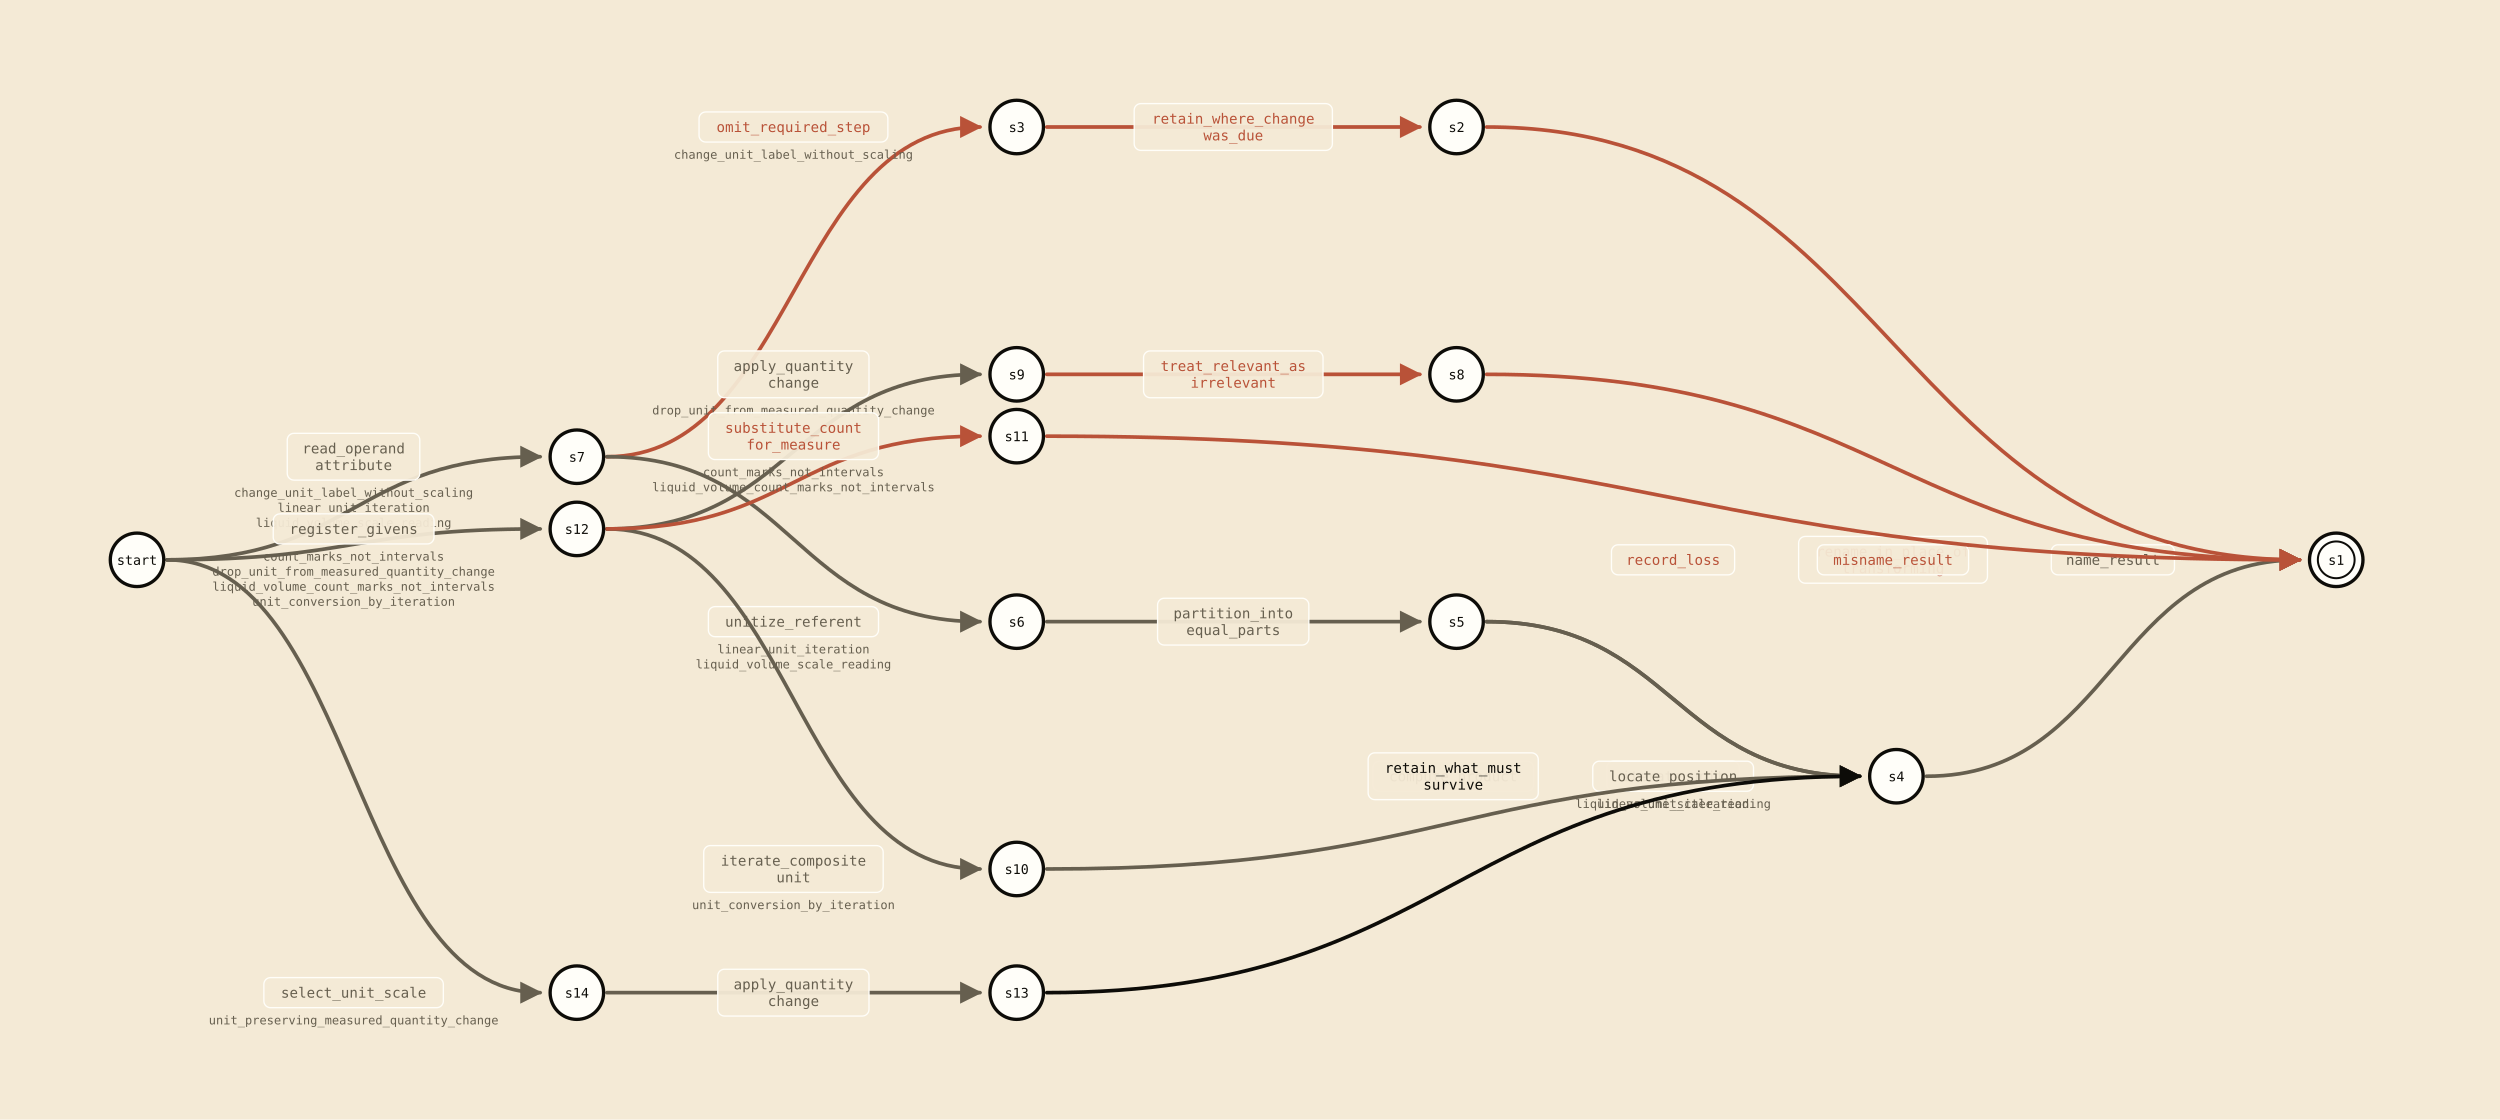
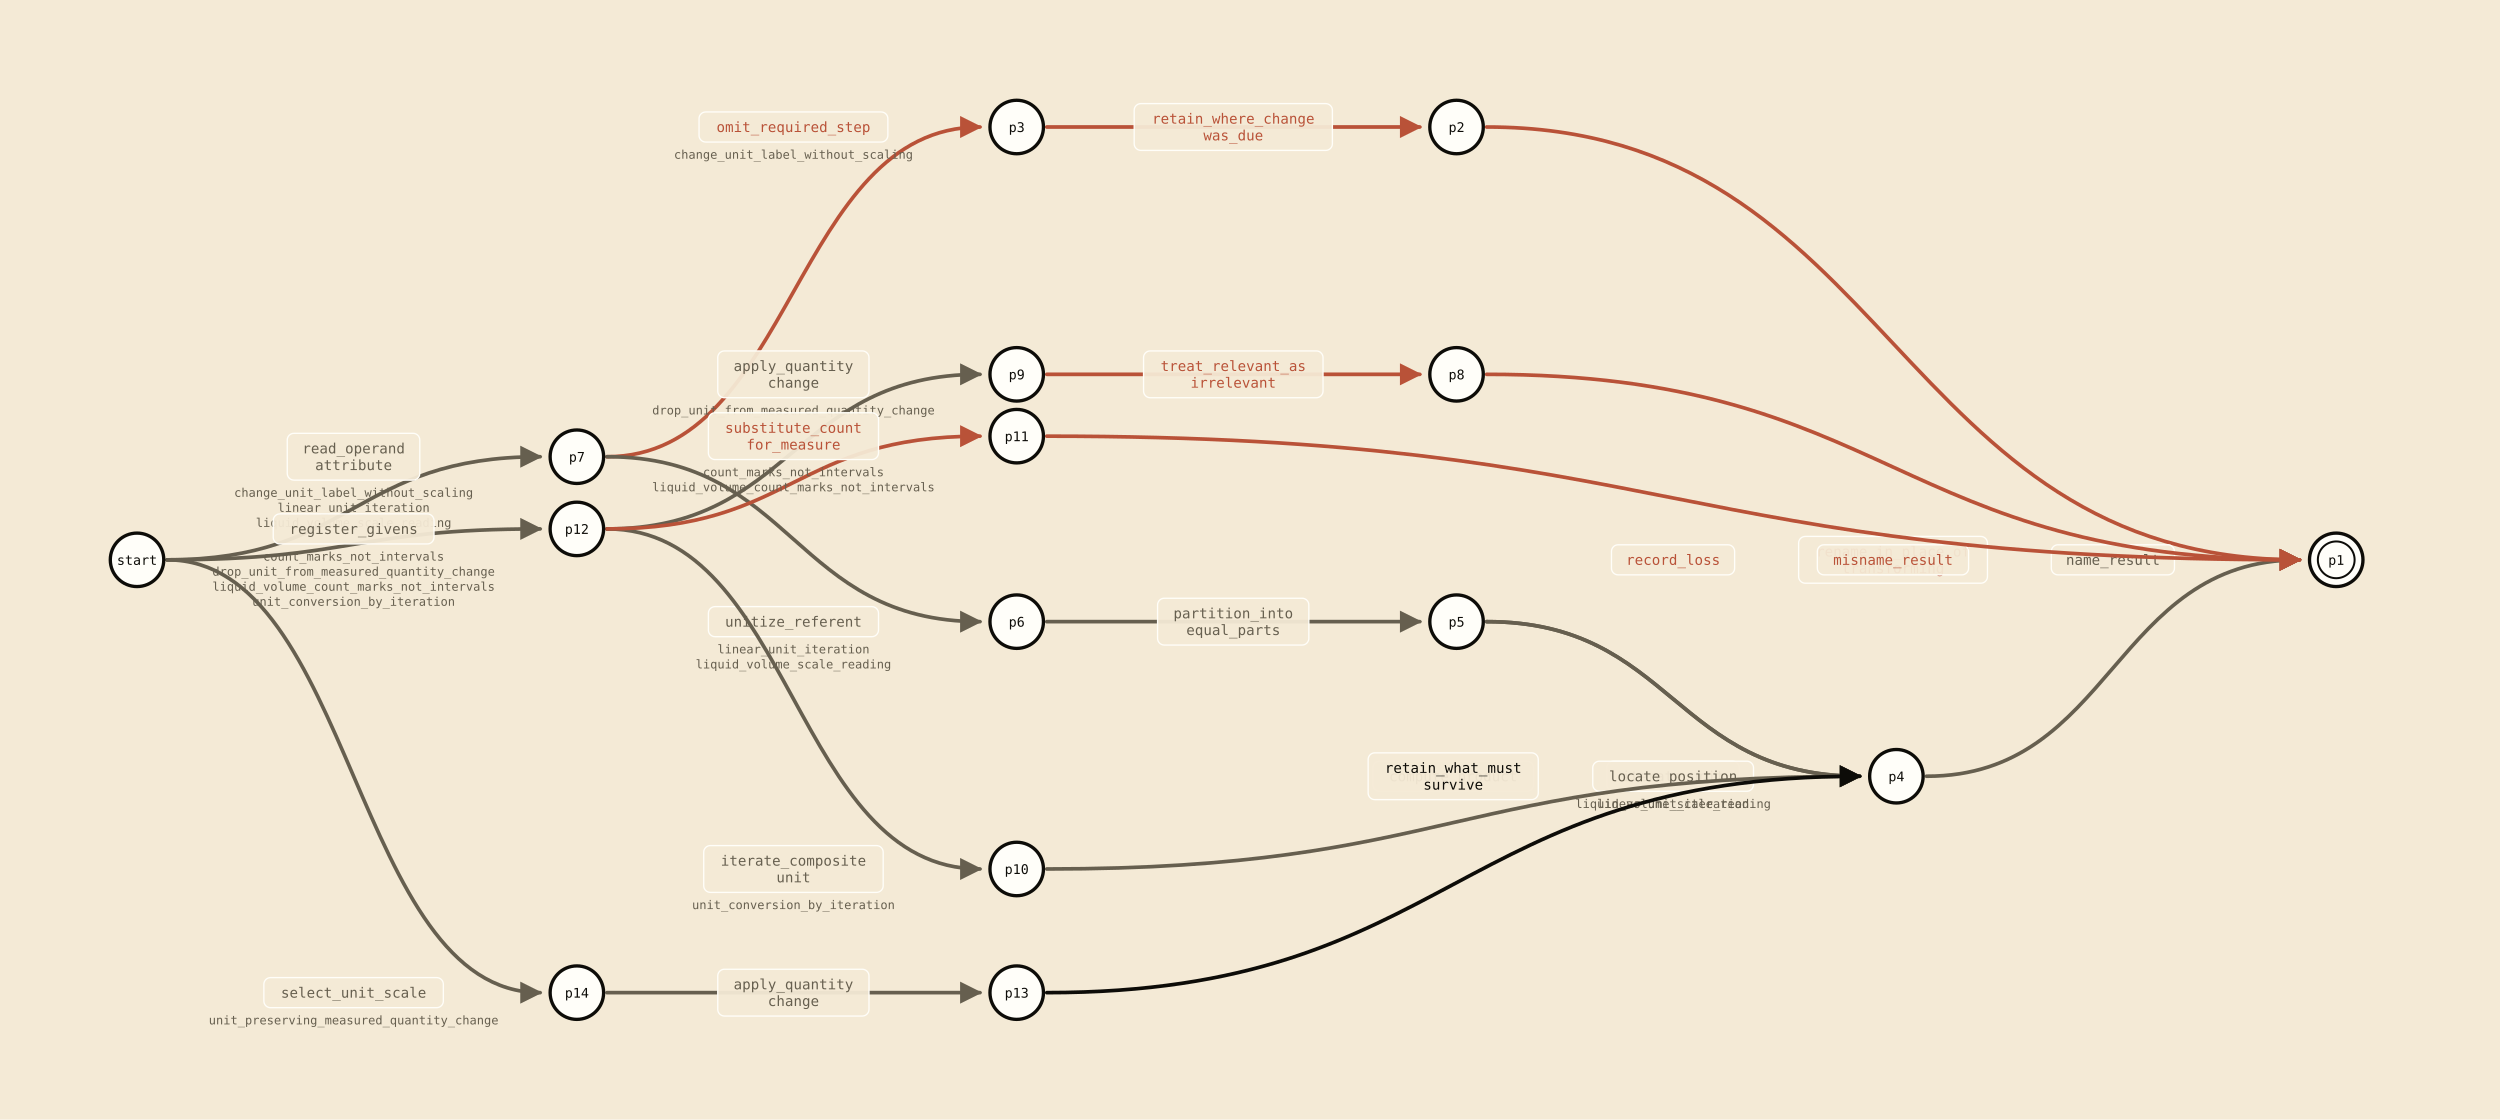
<svg xmlns="http://www.w3.org/2000/svg" width="1496" height="670" viewBox="0 0 1496 670" role="img" aria-labelledby="title desc">
  <rect width="100%" height="100%" fill="#f4ead6" />
  <defs>
    <marker id="composite-conserving" viewBox="0 0 10 10" refX="9" refY="5" markerWidth="6" markerHeight="6" orient="auto">
      <path d="M0 0 L10 5 L0 10 z" fill="#0d0c08" />
    </marker>
    <marker id="composite-deforming" viewBox="0 0 10 10" refX="9" refY="5" markerWidth="6" markerHeight="6" orient="auto">
      <path d="M0 0 L10 5 L0 10 z" fill="#b95238" />
    </marker>
    <marker id="composite-neutral" viewBox="0 0 10 10" refX="9" refY="5" markerWidth="6" markerHeight="6" orient="auto">
      <path d="M0 0 L10 5 L0 10 z" fill="#665f4f" />
    </marker>
  </defs>
  <path d="M 100.0 335.0 C 211.6 335.0, 211.6 273.3, 323.2 273.3" fill="none" stroke="#665f4f" stroke-width="2.2" stroke-linecap="round" marker-end="url(#composite-neutral)" />
  <rect x="171.9" y="259.3" width="79.3" height="28.0" rx="4" fill="#f4ead6" fill-opacity="0.94" stroke="#fffef9" stroke-width="0.8" />
  <text x="211.6" y="271.3" text-anchor="middle" font-family="ui-monospace, Menlo, Consolas, monospace" font-size="8.5" font-weight="normal" fill="#665f4f">read_operand</text>
  <text x="211.6" y="281.3" text-anchor="middle" font-family="ui-monospace, Menlo, Consolas, monospace" font-size="8.5" font-weight="normal" fill="#665f4f">attribute</text>
  <text x="211.6" y="297.3" text-anchor="middle" font-family="ui-monospace, Menlo, Consolas, monospace" font-size="7.2" font-weight="normal" fill="#665f4f">change_unit_label_without_scaling</text>
  <text x="211.6" y="306.3" text-anchor="middle" font-family="ui-monospace, Menlo, Consolas, monospace" font-size="7.2" font-weight="normal" fill="#665f4f">linear_unit_iteration</text>
  <text x="211.6" y="315.3" text-anchor="middle" font-family="ui-monospace, Menlo, Consolas, monospace" font-size="7.2" font-weight="normal" fill="#665f4f">liquid_volume_scale_reading</text>
  <path d="M 100.0 335.0 C 211.6 335.0, 211.6 316.5, 323.2 316.5" fill="none" stroke="#665f4f" stroke-width="2.2" stroke-linecap="round" marker-end="url(#composite-neutral)" />
  <rect x="163.5" y="307.5" width="96.2" height="18.0" rx="4" fill="#f4ead6" fill-opacity="0.94" stroke="#fffef9" stroke-width="0.8" />
  <text x="211.6" y="319.5" text-anchor="middle" font-family="ui-monospace, Menlo, Consolas, monospace" font-size="8.5" font-weight="normal" fill="#665f4f">register_givens</text>
  <text x="211.6" y="335.5" text-anchor="middle" font-family="ui-monospace, Menlo, Consolas, monospace" font-size="7.2" font-weight="normal" fill="#665f4f">count_marks_not_intervals</text>
  <text x="211.6" y="344.5" text-anchor="middle" font-family="ui-monospace, Menlo, Consolas, monospace" font-size="7.2" font-weight="normal" fill="#665f4f">drop_unit_from_measured_quantity_change</text>
  <text x="211.6" y="353.5" text-anchor="middle" font-family="ui-monospace, Menlo, Consolas, monospace" font-size="7.2" font-weight="normal" fill="#665f4f">liquid_volume_count_marks_not_intervals</text>
  <text x="211.6" y="362.5" text-anchor="middle" font-family="ui-monospace, Menlo, Consolas, monospace" font-size="7.2" font-weight="normal" fill="#665f4f">unit_conversion_by_iteration</text>
  <path d="M 100.0 335.0 C 211.6 335.0, 211.6 594.0, 323.2 594.0" fill="none" stroke="#665f4f" stroke-width="2.2" stroke-linecap="round" marker-end="url(#composite-neutral)" />
  <rect x="157.9" y="585.0" width="107.4" height="18.0" rx="4" fill="#f4ead6" fill-opacity="0.94" stroke="#fffef9" stroke-width="0.8" />
  <text x="211.6" y="597.0" text-anchor="middle" font-family="ui-monospace, Menlo, Consolas, monospace" font-size="8.5" font-weight="normal" fill="#665f4f">select_unit_scale</text>
  <text x="211.6" y="613.0" text-anchor="middle" font-family="ui-monospace, Menlo, Consolas, monospace" font-size="7.2" font-weight="normal" fill="#665f4f">unit_preserving_measured_quantity_change</text>
  <path d="M 889.6 76.0 C 1132.8 76.0, 1132.8 335.0, 1376.0 335.0" fill="none" stroke="#b95238" stroke-width="2.2" stroke-linecap="round" marker-end="url(#composite-deforming)" />
  <rect x="1076.3" y="321.0" width="113.0" height="28.0" rx="4" fill="#f4ead6" fill-opacity="0.94" stroke="#fffef9" stroke-width="0.8" />
  <text x="1132.8" y="333.0" text-anchor="middle" font-family="ui-monospace, Menlo, Consolas, monospace" font-size="8.5" font-weight="normal" fill="#b95238">rename_in_place_of</text>
  <text x="1132.8" y="343.0" text-anchor="middle" font-family="ui-monospace, Menlo, Consolas, monospace" font-size="8.5" font-weight="normal" fill="#b95238">transforming</text>
  <path d="M 626.4 76.0 C 738.0 76.0, 738.0 76.0, 849.6 76.0" fill="none" stroke="#b95238" stroke-width="2.2" stroke-linecap="round" marker-end="url(#composite-deforming)" />
  <rect x="678.7" y="62.0" width="118.6" height="28.0" rx="4" fill="#f4ead6" fill-opacity="0.94" stroke="#fffef9" stroke-width="0.8" />
  <text x="738.0" y="74.0" text-anchor="middle" font-family="ui-monospace, Menlo, Consolas, monospace" font-size="8.5" font-weight="normal" fill="#b95238">retain_where_change</text>
  <text x="738.0" y="84.0" text-anchor="middle" font-family="ui-monospace, Menlo, Consolas, monospace" font-size="8.5" font-weight="normal" fill="#b95238">was_due</text>
  <path d="M 1152.8 464.5 C 1264.4 464.5, 1264.4 335.0, 1376.0 335.0" fill="none" stroke="#665f4f" stroke-width="2.2" stroke-linecap="round" marker-end="url(#composite-neutral)" />
  <rect x="1227.5" y="326.0" width="73.7" height="18.0" rx="4" fill="#f4ead6" fill-opacity="0.94" stroke="#fffef9" stroke-width="0.8" />
  <text x="1264.4" y="338.0" text-anchor="middle" font-family="ui-monospace, Menlo, Consolas, monospace" font-size="8.5" font-weight="normal" fill="#665f4f">name_result</text>
  <path d="M 889.6 372.0 C 1001.2 372.0, 1001.2 464.5, 1112.8 464.5" fill="none" stroke="#665f4f" stroke-width="2.2" stroke-linecap="round" marker-end="url(#composite-neutral)" />
  <rect x="961.5" y="455.5" width="79.3" height="18.0" rx="4" fill="#f4ead6" fill-opacity="0.94" stroke="#fffef9" stroke-width="0.8" />
  <text x="1001.2" y="467.5" text-anchor="middle" font-family="ui-monospace, Menlo, Consolas, monospace" font-size="8.5" font-weight="normal" fill="#665f4f">iterate_unit</text>
  <text x="1001.2" y="483.5" text-anchor="middle" font-family="ui-monospace, Menlo, Consolas, monospace" font-size="7.2" font-weight="normal" fill="#665f4f">linear_unit_iteration</text>
  <path d="M 889.6 372.0 C 1001.2 372.0, 1001.2 464.5, 1112.8 464.5" fill="none" stroke="#665f4f" stroke-width="2.2" stroke-linecap="round" marker-end="url(#composite-neutral)" />
  <rect x="953.1" y="455.5" width="96.2" height="18.0" rx="4" fill="#f4ead6" fill-opacity="0.94" stroke="#fffef9" stroke-width="0.8" />
  <text x="1001.2" y="467.5" text-anchor="middle" font-family="ui-monospace, Menlo, Consolas, monospace" font-size="8.5" font-weight="normal" fill="#665f4f">locate_position</text>
  <text x="1001.2" y="483.5" text-anchor="middle" font-family="ui-monospace, Menlo, Consolas, monospace" font-size="7.2" font-weight="normal" fill="#665f4f">liquid_volume_scale_reading</text>
  <path d="M 626.4 372.0 C 738.0 372.0, 738.0 372.0, 849.6 372.0" fill="none" stroke="#665f4f" stroke-width="2.2" stroke-linecap="round" marker-end="url(#composite-neutral)" />
  <rect x="692.7" y="358.0" width="90.5" height="28.0" rx="4" fill="#f4ead6" fill-opacity="0.94" stroke="#fffef9" stroke-width="0.8" />
  <text x="738.0" y="370.0" text-anchor="middle" font-family="ui-monospace, Menlo, Consolas, monospace" font-size="8.5" font-weight="normal" fill="#665f4f">partition_into</text>
  <text x="738.0" y="380.0" text-anchor="middle" font-family="ui-monospace, Menlo, Consolas, monospace" font-size="8.5" font-weight="normal" fill="#665f4f">equal_parts</text>
  <path d="M 363.2 273.3 C 474.8 273.3, 474.8 76.0, 586.4 76.0" fill="none" stroke="#b95238" stroke-width="2.2" stroke-linecap="round" marker-end="url(#composite-deforming)" />
  <rect x="418.3" y="67.0" width="113.0" height="18.0" rx="4" fill="#f4ead6" fill-opacity="0.94" stroke="#fffef9" stroke-width="0.8" />
  <text x="474.8" y="79.0" text-anchor="middle" font-family="ui-monospace, Menlo, Consolas, monospace" font-size="8.5" font-weight="normal" fill="#b95238">omit_required_step</text>
  <text x="474.8" y="95.0" text-anchor="middle" font-family="ui-monospace, Menlo, Consolas, monospace" font-size="7.2" font-weight="normal" fill="#665f4f">change_unit_label_without_scaling</text>
  <path d="M 363.2 273.3 C 474.8 273.3, 474.8 372.0, 586.4 372.0" fill="none" stroke="#665f4f" stroke-width="2.2" stroke-linecap="round" marker-end="url(#composite-neutral)" />
  <rect x="423.9" y="363.0" width="101.8" height="18.0" rx="4" fill="#f4ead6" fill-opacity="0.94" stroke="#fffef9" stroke-width="0.8" />
  <text x="474.8" y="375.0" text-anchor="middle" font-family="ui-monospace, Menlo, Consolas, monospace" font-size="8.5" font-weight="normal" fill="#665f4f">unitize_referent</text>
  <text x="474.8" y="391.0" text-anchor="middle" font-family="ui-monospace, Menlo, Consolas, monospace" font-size="7.2" font-weight="normal" fill="#665f4f">linear_unit_iteration</text>
  <text x="474.8" y="400.0" text-anchor="middle" font-family="ui-monospace, Menlo, Consolas, monospace" font-size="7.2" font-weight="normal" fill="#665f4f">liquid_volume_scale_reading</text>
  <path d="M 889.6 224.0 C 1132.8 224.0, 1132.8 335.0, 1376.0 335.0" fill="none" stroke="#b95238" stroke-width="2.2" stroke-linecap="round" marker-end="url(#composite-deforming)" />
  <rect x="1087.5" y="326.0" width="90.5" height="18.0" rx="4" fill="#f4ead6" fill-opacity="0.94" stroke="#fffef9" stroke-width="0.8" />
  <text x="1132.8" y="338.0" text-anchor="middle" font-family="ui-monospace, Menlo, Consolas, monospace" font-size="8.5" font-weight="normal" fill="#b95238">misname_result</text>
  <path d="M 626.4 224.0 C 738.0 224.0, 738.0 224.0, 849.6 224.0" fill="none" stroke="#b95238" stroke-width="2.2" stroke-linecap="round" marker-end="url(#composite-deforming)" />
  <rect x="684.3" y="210.0" width="107.4" height="28.0" rx="4" fill="#f4ead6" fill-opacity="0.94" stroke="#fffef9" stroke-width="0.8" />
  <text x="738.0" y="222.0" text-anchor="middle" font-family="ui-monospace, Menlo, Consolas, monospace" font-size="8.5" font-weight="normal" fill="#b95238">treat_relevant_as</text>
  <text x="738.0" y="232.0" text-anchor="middle" font-family="ui-monospace, Menlo, Consolas, monospace" font-size="8.5" font-weight="normal" fill="#b95238">irrelevant</text>
  <path d="M 626.4 520.0 C 869.6 520.0, 869.6 464.5, 1112.8 464.5" fill="none" stroke="#665f4f" stroke-width="2.2" stroke-linecap="round" marker-end="url(#composite-neutral)" />
  <rect x="821.5" y="455.5" width="96.2" height="18.0" rx="4" fill="#f4ead6" fill-opacity="0.94" stroke="#fffef9" stroke-width="0.8" />
  <text x="869.6" y="467.5" text-anchor="middle" font-family="ui-monospace, Menlo, Consolas, monospace" font-size="8.5" font-weight="normal" fill="#665f4f">compute_product</text>
  <path d="M 626.4 261.0 C 1001.2 261.0, 1001.2 335.0, 1376.0 335.0" fill="none" stroke="#b95238" stroke-width="2.2" stroke-linecap="round" marker-end="url(#composite-deforming)" />
  <rect x="964.3" y="326.0" width="73.7" height="18.0" rx="4" fill="#f4ead6" fill-opacity="0.94" stroke="#fffef9" stroke-width="0.8" />
  <text x="1001.2" y="338.0" text-anchor="middle" font-family="ui-monospace, Menlo, Consolas, monospace" font-size="8.5" font-weight="normal" fill="#b95238">record_loss</text>
  <path d="M 363.2 316.5 C 474.8 316.5, 474.8 224.0, 586.4 224.0" fill="none" stroke="#665f4f" stroke-width="2.2" stroke-linecap="round" marker-end="url(#composite-neutral)" />
  <rect x="429.5" y="210.0" width="90.5" height="28.0" rx="4" fill="#f4ead6" fill-opacity="0.94" stroke="#fffef9" stroke-width="0.8" />
  <text x="474.8" y="222.0" text-anchor="middle" font-family="ui-monospace, Menlo, Consolas, monospace" font-size="8.5" font-weight="normal" fill="#665f4f">apply_quantity</text>
  <text x="474.8" y="232.0" text-anchor="middle" font-family="ui-monospace, Menlo, Consolas, monospace" font-size="8.5" font-weight="normal" fill="#665f4f">change</text>
  <text x="474.8" y="248.0" text-anchor="middle" font-family="ui-monospace, Menlo, Consolas, monospace" font-size="7.2" font-weight="normal" fill="#665f4f">drop_unit_from_measured_quantity_change</text>
  <path d="M 363.2 316.5 C 474.8 316.5, 474.8 520.0, 586.4 520.0" fill="none" stroke="#665f4f" stroke-width="2.2" stroke-linecap="round" marker-end="url(#composite-neutral)" />
  <rect x="421.1" y="506.0" width="107.4" height="28.0" rx="4" fill="#f4ead6" fill-opacity="0.94" stroke="#fffef9" stroke-width="0.8" />
  <text x="474.8" y="518.0" text-anchor="middle" font-family="ui-monospace, Menlo, Consolas, monospace" font-size="8.5" font-weight="normal" fill="#665f4f">iterate_composite</text>
  <text x="474.8" y="528.0" text-anchor="middle" font-family="ui-monospace, Menlo, Consolas, monospace" font-size="8.5" font-weight="normal" fill="#665f4f">unit</text>
  <text x="474.8" y="544.0" text-anchor="middle" font-family="ui-monospace, Menlo, Consolas, monospace" font-size="7.2" font-weight="normal" fill="#665f4f">unit_conversion_by_iteration</text>
  <path d="M 363.2 316.5 C 474.8 316.5, 474.8 261.0, 586.4 261.0" fill="none" stroke="#b95238" stroke-width="2.2" stroke-linecap="round" marker-end="url(#composite-deforming)" />
  <rect x="423.9" y="247.0" width="101.8" height="28.0" rx="4" fill="#f4ead6" fill-opacity="0.94" stroke="#fffef9" stroke-width="0.8" />
  <text x="474.8" y="259.0" text-anchor="middle" font-family="ui-monospace, Menlo, Consolas, monospace" font-size="8.5" font-weight="normal" fill="#b95238">substitute_count</text>
  <text x="474.8" y="269.0" text-anchor="middle" font-family="ui-monospace, Menlo, Consolas, monospace" font-size="8.5" font-weight="normal" fill="#b95238">for_measure</text>
  <text x="474.8" y="285.0" text-anchor="middle" font-family="ui-monospace, Menlo, Consolas, monospace" font-size="7.2" font-weight="normal" fill="#665f4f">count_marks_not_intervals</text>
  <text x="474.8" y="294.0" text-anchor="middle" font-family="ui-monospace, Menlo, Consolas, monospace" font-size="7.2" font-weight="normal" fill="#665f4f">liquid_volume_count_marks_not_intervals</text>
  <path d="M 626.4 594.0 C 869.6 594.0, 869.6 464.5, 1112.8 464.5" fill="none" stroke="#0d0c08" stroke-width="2.2" stroke-linecap="round" marker-end="url(#composite-conserving)" />
  <rect x="818.7" y="450.5" width="101.8" height="28.0" rx="4" fill="#f4ead6" fill-opacity="0.94" stroke="#fffef9" stroke-width="0.8" />
  <text x="869.6" y="462.5" text-anchor="middle" font-family="ui-monospace, Menlo, Consolas, monospace" font-size="8.5" font-weight="normal" fill="#0d0c08">retain_what_must</text>
  <text x="869.6" y="472.5" text-anchor="middle" font-family="ui-monospace, Menlo, Consolas, monospace" font-size="8.5" font-weight="normal" fill="#0d0c08">survive</text>
  <path d="M 363.2 594.0 C 474.8 594.0, 474.8 594.0, 586.4 594.0" fill="none" stroke="#665f4f" stroke-width="2.2" stroke-linecap="round" marker-end="url(#composite-neutral)" />
  <rect x="429.5" y="580.0" width="90.5" height="28.0" rx="4" fill="#f4ead6" fill-opacity="0.94" stroke="#fffef9" stroke-width="0.8" />
  <text x="474.8" y="592.0" text-anchor="middle" font-family="ui-monospace, Menlo, Consolas, monospace" font-size="8.5" font-weight="normal" fill="#665f4f">apply_quantity</text>
  <text x="474.8" y="602.0" text-anchor="middle" font-family="ui-monospace, Menlo, Consolas, monospace" font-size="8.5" font-weight="normal" fill="#665f4f">change</text>
  <circle cx="82.0" cy="335.0" r="16" fill="#fffef9" stroke="#0d0c08" stroke-width="2" />
  <text x="82.0" y="338.0" text-anchor="middle" font-family="ui-monospace, Menlo, Consolas, monospace" font-size="8.0" font-weight="normal" fill="#0d0c08">start</text>
  <circle cx="1398.0" cy="335.0" r="16" fill="#fffef9" stroke="#0d0c08" stroke-width="2" />
  <circle cx="1398.0" cy="335.0" r="11" fill="none" stroke="#0d0c08" stroke-width="1.2" />
-   <text x="1398.0" y="338.0" text-anchor="middle" font-family="ui-monospace, Menlo, Consolas, monospace" font-size="8.0" font-weight="normal" fill="#0d0c08">s1</text>
+   <text x="1398.0" y="338.0" text-anchor="middle" font-family="ui-monospace, Menlo, Consolas, monospace" font-size="8.0" font-weight="normal" fill="#0d0c08">p1</text>
  <circle cx="871.6" cy="76.0" r="16" fill="#fffef9" stroke="#0d0c08" stroke-width="2" />
-   <text x="871.6" y="79.0" text-anchor="middle" font-family="ui-monospace, Menlo, Consolas, monospace" font-size="8.0" font-weight="normal" fill="#0d0c08">s2</text>
+   <text x="871.6" y="79.0" text-anchor="middle" font-family="ui-monospace, Menlo, Consolas, monospace" font-size="8.0" font-weight="normal" fill="#0d0c08">p2</text>
  <circle cx="608.4" cy="76.0" r="16" fill="#fffef9" stroke="#0d0c08" stroke-width="2" />
-   <text x="608.4" y="79.0" text-anchor="middle" font-family="ui-monospace, Menlo, Consolas, monospace" font-size="8.0" font-weight="normal" fill="#0d0c08">s3</text>
+   <text x="608.4" y="79.0" text-anchor="middle" font-family="ui-monospace, Menlo, Consolas, monospace" font-size="8.0" font-weight="normal" fill="#0d0c08">p3</text>
  <circle cx="1134.8" cy="464.5" r="16" fill="#fffef9" stroke="#0d0c08" stroke-width="2" />
-   <text x="1134.8" y="467.5" text-anchor="middle" font-family="ui-monospace, Menlo, Consolas, monospace" font-size="8.0" font-weight="normal" fill="#0d0c08">s4</text>
+   <text x="1134.8" y="467.5" text-anchor="middle" font-family="ui-monospace, Menlo, Consolas, monospace" font-size="8.0" font-weight="normal" fill="#0d0c08">p4</text>
  <circle cx="871.6" cy="372.0" r="16" fill="#fffef9" stroke="#0d0c08" stroke-width="2" />
-   <text x="871.6" y="375.0" text-anchor="middle" font-family="ui-monospace, Menlo, Consolas, monospace" font-size="8.0" font-weight="normal" fill="#0d0c08">s5</text>
+   <text x="871.6" y="375.0" text-anchor="middle" font-family="ui-monospace, Menlo, Consolas, monospace" font-size="8.0" font-weight="normal" fill="#0d0c08">p5</text>
  <circle cx="608.4" cy="372.0" r="16" fill="#fffef9" stroke="#0d0c08" stroke-width="2" />
-   <text x="608.4" y="375.0" text-anchor="middle" font-family="ui-monospace, Menlo, Consolas, monospace" font-size="8.0" font-weight="normal" fill="#0d0c08">s6</text>
+   <text x="608.4" y="375.0" text-anchor="middle" font-family="ui-monospace, Menlo, Consolas, monospace" font-size="8.0" font-weight="normal" fill="#0d0c08">p6</text>
  <circle cx="345.2" cy="273.3" r="16" fill="#fffef9" stroke="#0d0c08" stroke-width="2" />
-   <text x="345.2" y="276.3" text-anchor="middle" font-family="ui-monospace, Menlo, Consolas, monospace" font-size="8.0" font-weight="normal" fill="#0d0c08">s7</text>
+   <text x="345.2" y="276.3" text-anchor="middle" font-family="ui-monospace, Menlo, Consolas, monospace" font-size="8.0" font-weight="normal" fill="#0d0c08">p7</text>
  <circle cx="871.6" cy="224.0" r="16" fill="#fffef9" stroke="#0d0c08" stroke-width="2" />
-   <text x="871.6" y="227.0" text-anchor="middle" font-family="ui-monospace, Menlo, Consolas, monospace" font-size="8.0" font-weight="normal" fill="#0d0c08">s8</text>
+   <text x="871.6" y="227.0" text-anchor="middle" font-family="ui-monospace, Menlo, Consolas, monospace" font-size="8.0" font-weight="normal" fill="#0d0c08">p8</text>
  <circle cx="608.4" cy="224.0" r="16" fill="#fffef9" stroke="#0d0c08" stroke-width="2" />
-   <text x="608.4" y="227.0" text-anchor="middle" font-family="ui-monospace, Menlo, Consolas, monospace" font-size="8.0" font-weight="normal" fill="#0d0c08">s9</text>
+   <text x="608.4" y="227.0" text-anchor="middle" font-family="ui-monospace, Menlo, Consolas, monospace" font-size="8.0" font-weight="normal" fill="#0d0c08">p9</text>
  <circle cx="608.4" cy="520.0" r="16" fill="#fffef9" stroke="#0d0c08" stroke-width="2" />
-   <text x="608.4" y="523.0" text-anchor="middle" font-family="ui-monospace, Menlo, Consolas, monospace" font-size="8.0" font-weight="normal" fill="#0d0c08">s10</text>
+   <text x="608.4" y="523.0" text-anchor="middle" font-family="ui-monospace, Menlo, Consolas, monospace" font-size="8.0" font-weight="normal" fill="#0d0c08">p10</text>
  <circle cx="608.4" cy="261.0" r="16" fill="#fffef9" stroke="#0d0c08" stroke-width="2" />
-   <text x="608.4" y="264.0" text-anchor="middle" font-family="ui-monospace, Menlo, Consolas, monospace" font-size="8.0" font-weight="normal" fill="#0d0c08">s11</text>
+   <text x="608.4" y="264.0" text-anchor="middle" font-family="ui-monospace, Menlo, Consolas, monospace" font-size="8.0" font-weight="normal" fill="#0d0c08">p11</text>
  <circle cx="345.2" cy="316.5" r="16" fill="#fffef9" stroke="#0d0c08" stroke-width="2" />
-   <text x="345.2" y="319.5" text-anchor="middle" font-family="ui-monospace, Menlo, Consolas, monospace" font-size="8.0" font-weight="normal" fill="#0d0c08">s12</text>
+   <text x="345.2" y="319.5" text-anchor="middle" font-family="ui-monospace, Menlo, Consolas, monospace" font-size="8.0" font-weight="normal" fill="#0d0c08">p12</text>
  <circle cx="608.4" cy="594.0" r="16" fill="#fffef9" stroke="#0d0c08" stroke-width="2" />
-   <text x="608.4" y="597.0" text-anchor="middle" font-family="ui-monospace, Menlo, Consolas, monospace" font-size="8.0" font-weight="normal" fill="#0d0c08">s13</text>
+   <text x="608.4" y="597.0" text-anchor="middle" font-family="ui-monospace, Menlo, Consolas, monospace" font-size="8.0" font-weight="normal" fill="#0d0c08">p13</text>
  <circle cx="345.2" cy="594.0" r="16" fill="#fffef9" stroke="#0d0c08" stroke-width="2" />
-   <text x="345.2" y="597.0" text-anchor="middle" font-family="ui-monospace, Menlo, Consolas, monospace" font-size="8.0" font-weight="normal" fill="#0d0c08">s14</text>
+   <text x="345.2" y="597.0" text-anchor="middle" font-family="ui-monospace, Menlo, Consolas, monospace" font-size="8.0" font-weight="normal" fill="#0d0c08">p14</text>
</svg>
